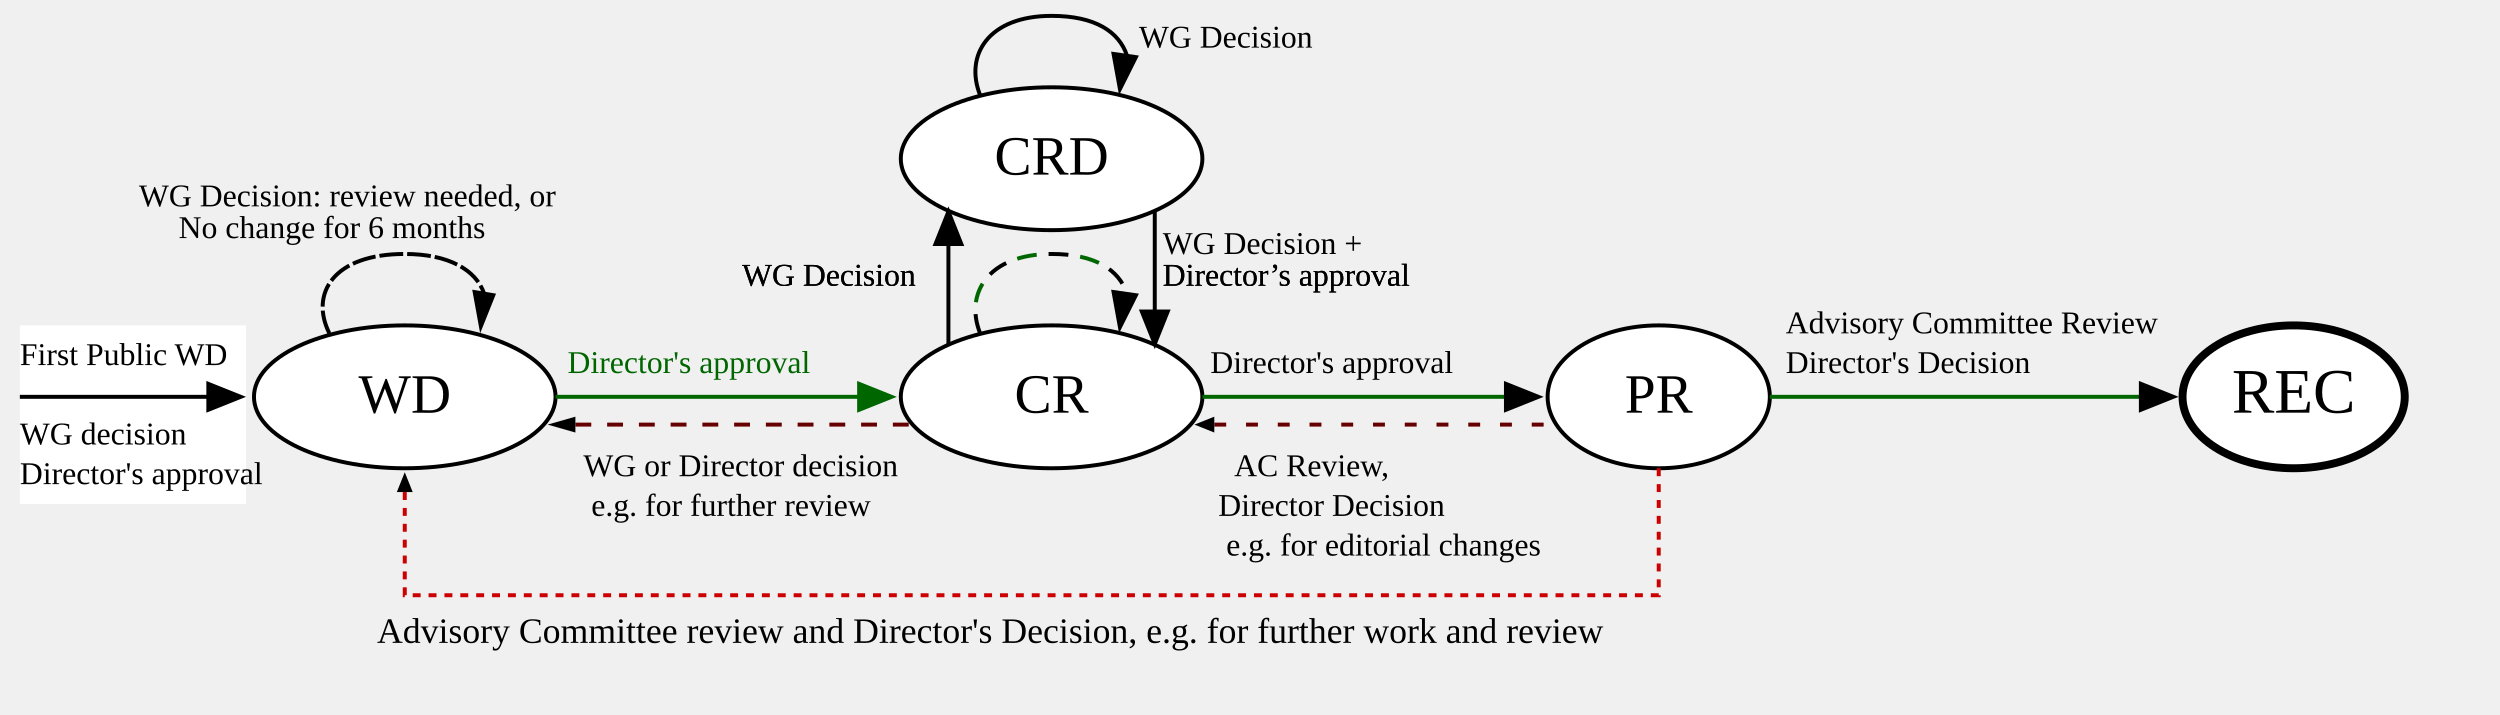
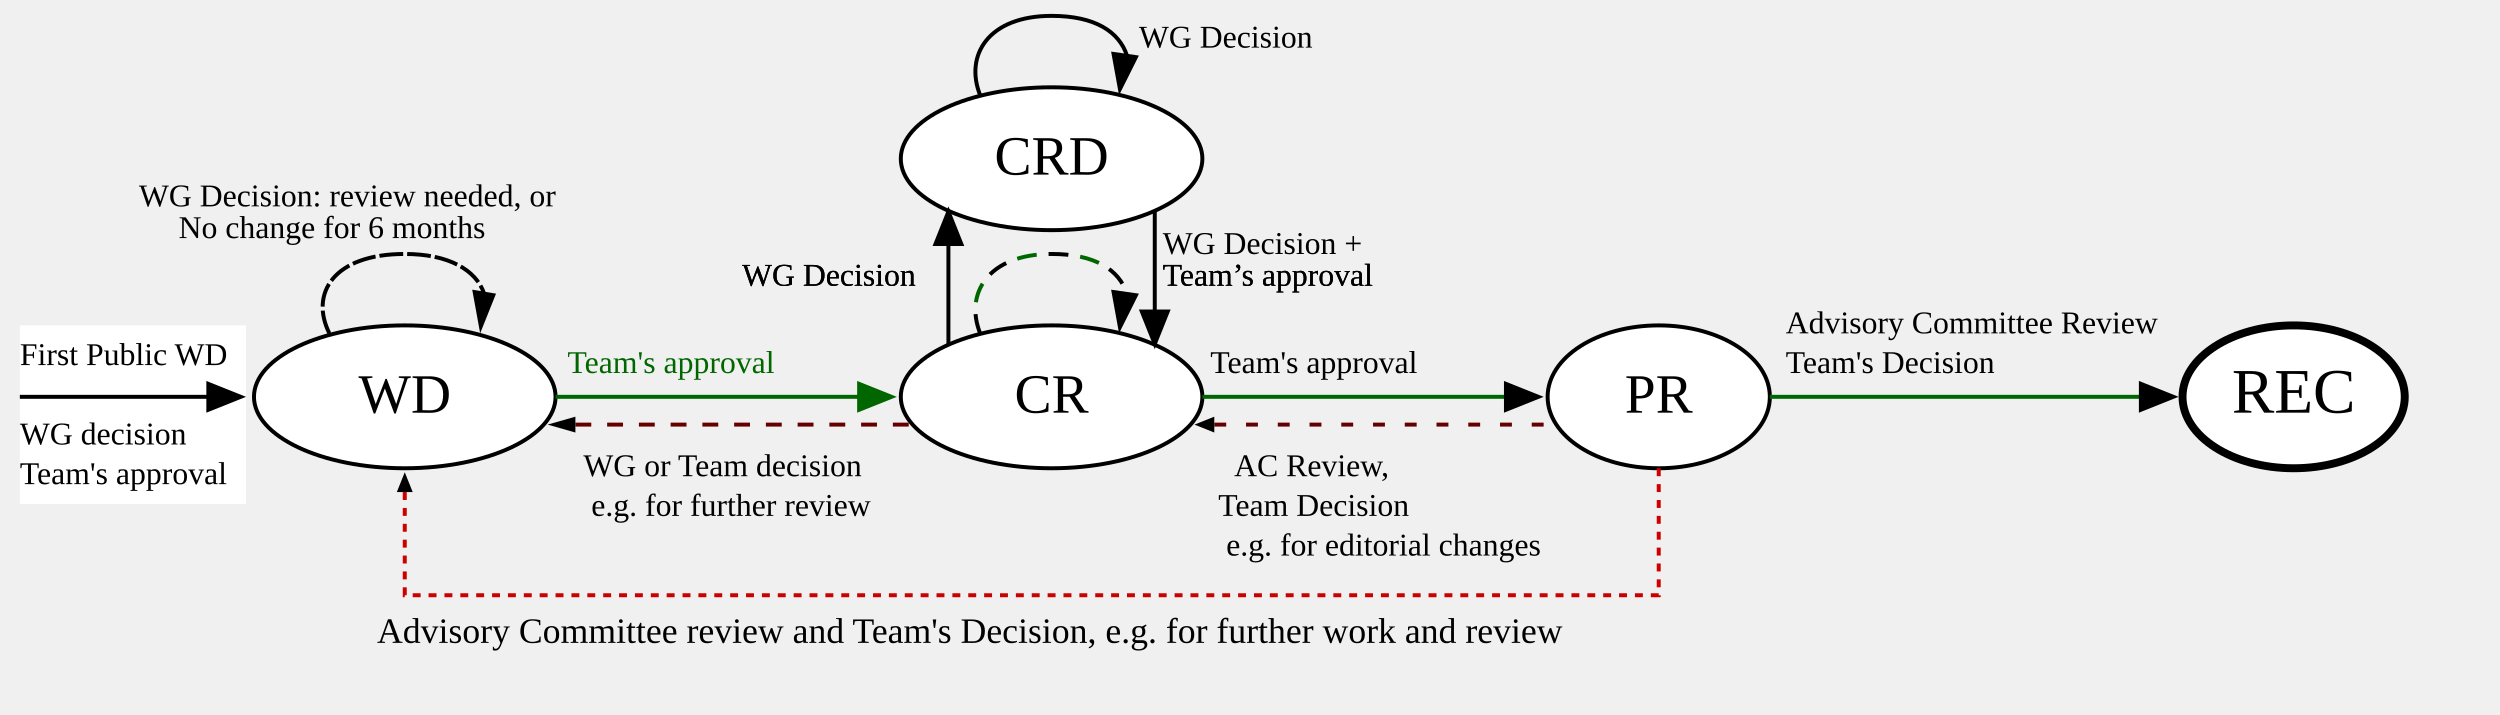
<svg xmlns="http://www.w3.org/2000/svg" viewBox="-5 40 630 180" width="100%">
  <g role="list">
    <g role="listitem">
      <a href="#wd-1">
        <rect role="img" fill="white" y="122" width="57" height="45">
							</rect>
        <text font-size="8">
          <tspan aria-hidden="true" y="132" x="0">First Public WD</tspan>
          <tspan x="0" y="152">WG decision</tspan>
-           <tspan x="0" y="162">Director's approval</tspan>
+           <tspan x="0" y="162">Team's approval</tspan>
        </text>
        <path d="M0,140h53" fill="none" stroke="#000" />
        <polygon points="47,136 57,140 47,144" />
      </a>
    </g>
    <g role="listitem">
      <a href="#cr-1">
        <ellipse role="img" id="wd-1" ry="18" rx="38" cy="140" cx="97" stroke="black" fill="#fff">
						</ellipse>
        <text aria-hidden="true" font-size="14" y="144" x="97" text-anchor="middle">WD</text>
      </a>
      <g role="list">
        <g role="listitem">
          <a href="#wd-1">
            <g role="img">
									</g>
            <text font-size="8">
              <tspan x="30" y="92">WG Decision: review needed, or</tspan>
              <tspan x="40" y="100">No change for 6 months</tspan>
            </text>
            <path d="M78,124C73,114 79,104 97,104 108,104 115,108 117,114" fill="none" stroke="black" stroke-dasharray="6 1" />
            <polygon points="120,114 116,124 114,113" />
          </a>
        </g>
        <g role="listitem" fill="#060">
          <a href="#cr-1">
            <g role="img">
									</g>
-             <text x="138" y="134" font-size="8">Director's approval</text>
+             <text x="138" y="134" font-size="8">Team's approval</text>
            <path stroke="#060" d="M135,140h81" />
            <polygon points="211,136 221,140 211,144" />
          </a>
        </g>
      </g>
    </g>
    <g role="listitem">
      <a href="#pr-1">
        <ellipse role="img" id="cr-1" ry="18" rx="38" cy="140" cx="260" stroke="black" fill="#fff">
						</ellipse>
        <text aria-hidden="true" font-size="14" y="144" x="260" text-anchor="middle">CR</text>
      </a>
      <a href="#crd-1">
        <ellipse role="img" id="crd-1" ry="18" rx="38" cy="80" cx="260" stroke="black" fill="#fff">
						</ellipse>
        <text aria-hidden="true" font-size="14" y="84" x="260" text-anchor="middle">CRD</text>
      </a>
      <g role="list">
        <g role="listitem">
          <a href="#crd-1">
            <g role="img">
									</g>
            <text font-size="8">
              <tspan x="182" y="112">WG Decision</tspan>
            </text>
            <path stroke="#000" d="M234,127v-34" />
            <polygon points="234,92 230,102 238,102" />
          </a>
        </g>
        <g role="listitem">
          <a href="#crd-1">
            <g role="img">
									</g>
            <text font-size="8">
              <tspan x="282" y="52">WG Decision</tspan>
            </text>
            <path stroke="#000" d="M242,64C238,54 244,44 260,44 271,44 277,48 279,54" fill="none" />
            <polygon points="282,54 277,64 275,53" />
          </a>
        </g>
        <g role="listitem">
          <a href="#cr-1">
            <g role="img">
									</g>
            <text font-size="8">
              <tspan x="288" y="104">WG Decision +</tspan>
-               <tspan x="288" y="112">Director’s approval</tspan>
+               <tspan x="288" y="112">Team’s approval</tspan>
            </text>
            <path stroke="#000" d="M286,127v-34" />
            <polygon points="286,128 282,118 290,118" />
          </a>
        </g>
        <g role="listitem">
          <a href="#cr-1">
            <g role="img">
									</g>
            <text font-size="8">
              <tspan x="182" y="112">WG Decision</tspan>
-               <tspan x="288" y="112">Director’s approval</tspan>
+               <tspan x="288" y="112">Team’s approval</tspan>
            </text>
            <path stroke="#000" d="M242,124C238,114 244,104 260,104 271,104 277,108 279,114" stroke-dasharray="5 11" fill="none" />
            <path stroke="#060" d="M242,124C238,114 244,104 260,104 271,104 277,108 279,114" stroke-dasharray="5 11" stroke-dashoffset="8" fill="none" />
            <polygon points="282,114 277,124 275,113" />
          </a>
        </g>
        <g role="listitem">
          <a href="#pr-1">
            <g role="img">
							</g>
-             <text x="300" y="134" font-size="8">Director's approval</text>
+             <text x="300" y="134" font-size="8">Team's approval</text>
            <path d="M298,140h77" stroke="#060" />
            <polygon points="374,136 384,140 374,144" />
          </a>
        </g>
        <g role="listitem">
          <a href="#wd-1">
            <g role="img">
								</g>
            <text font-size="8">
-               <tspan x="142" y="160">WG or Director decision</tspan>
+               <tspan x="142" y="160">WG or Team decision</tspan>
              <tspan x="144" y="170">e.g. for further review</tspan>
            </text>
            <path d="M140,147h84" stroke-dasharray="4 4" stroke="#600" />
            <polygon points="140,145 133,147 140,149" />
          </a>
        </g>
      </g>
    </g>
    <g role="listitem">
      <a href="#rec-1">
        <ellipse role="img" id="pr-1" ry="18" rx="28" cy="140" cx="413" stroke="black" fill="#fff">
						</ellipse>
        <text aria-hidden="true" font-size="14" y="144" x="413" text-anchor="middle">PR</text>
      </a>
      <g role="list">
        <g role="listitem">
          <a href="#rec-1">
            <g role="img">
									</g>
            <text x="300" y="138" font-size="8">
              <tspan x="445" y="124">Advisory Committee Review</tspan>
-               <tspan x="445" y="134">Director's Decision</tspan>
+               <tspan x="445" y="134">Team's Decision</tspan>
            </text>
            <path d="M441,140h100" stroke="#060" />
            <polygon points="534,136 544,140 534,144" />
          </a>
        </g>
        <g role="listitem">
          <a href="#cr-1">
            <g role="img">
									</g>
            <text font-size="8">
              <tspan x="306" y="160">AC Review, </tspan>
-               <tspan x="302" y="170">Director Decision</tspan>
+               <tspan x="302" y="170">Team Decision</tspan>
              <tspan x="304" y="180">e.g. for editorial changes</tspan>
            </text>
            <path d="M301,147h88" stroke-dasharray="3 5" stroke="#600" />
            <polygon points="301,145 296,147 301,149" />
          </a>
        </g>
        <g role="listitem">
          <a href="#wd-1">
            <g role="img">
									</g>
            <text font-size="9">
-               <tspan x="90" y="202">Advisory Committee review and Director's Decision, e.g. for further work and review</tspan>
+               <tspan x="90" y="202">Advisory Committee review and Team's Decision, e.g. for further work and review</tspan>
            </text>
            <path d="M413,158v32h-316v-26" stroke-dasharray="2 2" stroke="#c00" fill="none" />
            <polygon points="95,164 97,159 99,164" />
          </a>
        </g>
      </g>
    </g>
    <g role="listitem">
      <ellipse role="img" id="rec-1" ry="18" rx="28" cy="140" cx="573" stroke="black" fill="#fff" stroke-width="2">
						</ellipse>
      <text aria-hidden="true" font-size="16" y="144" x="573" text-anchor="middle" stroke-width=".3">REC</text>
    </g>
  </g>
</svg>
